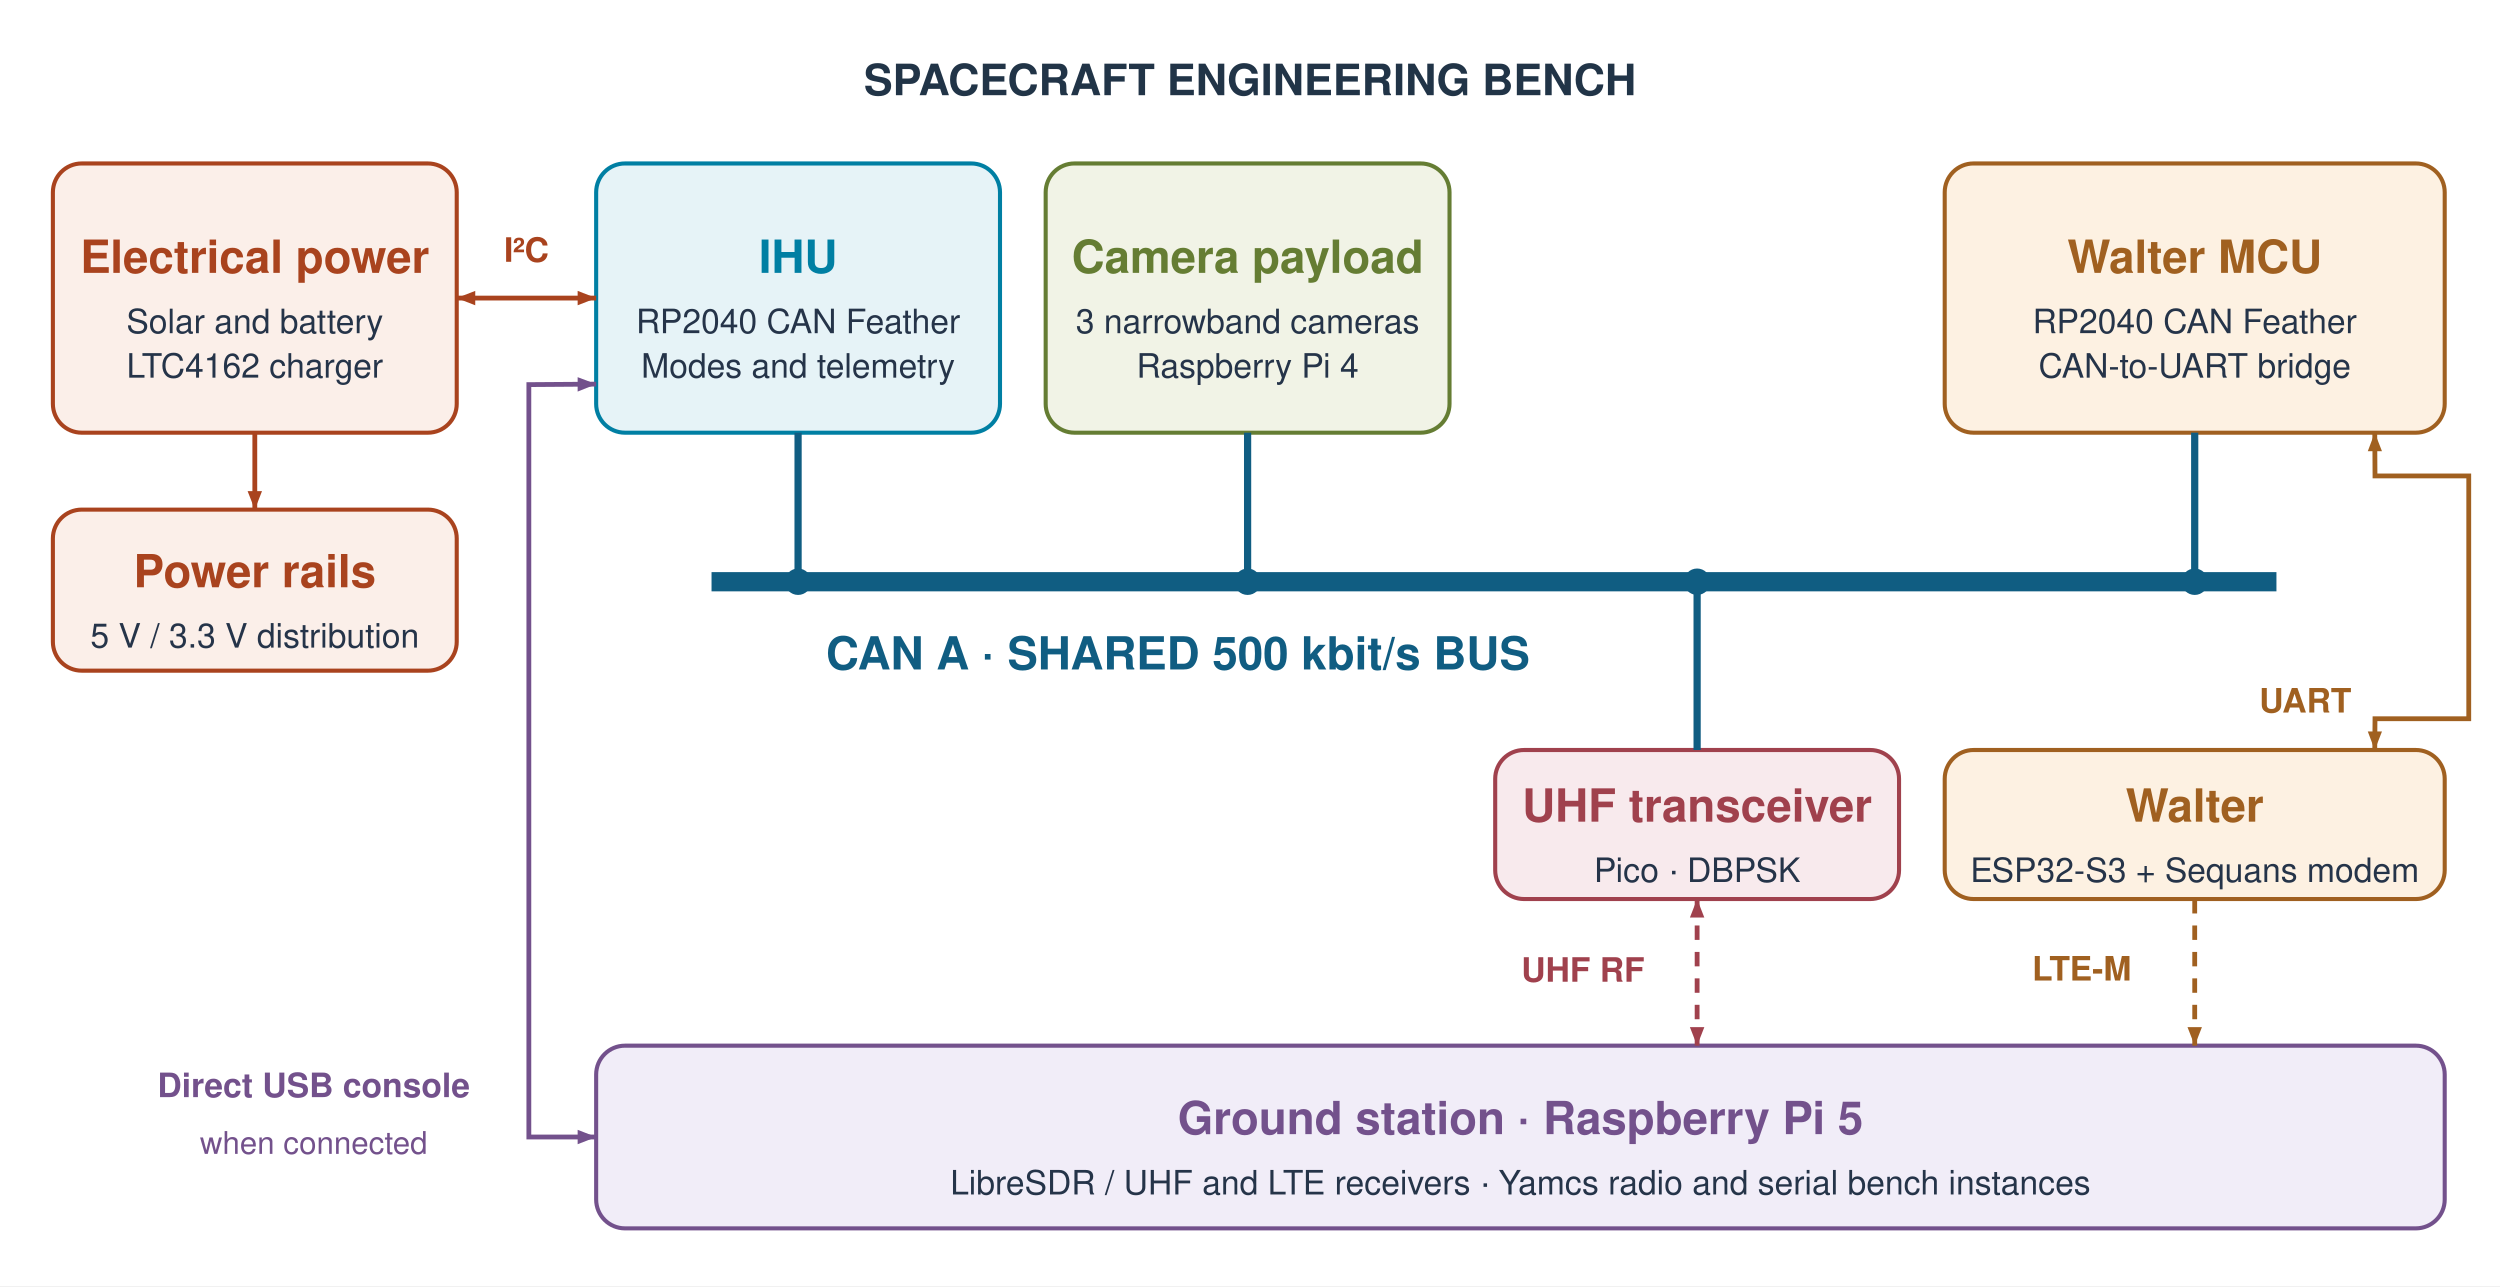
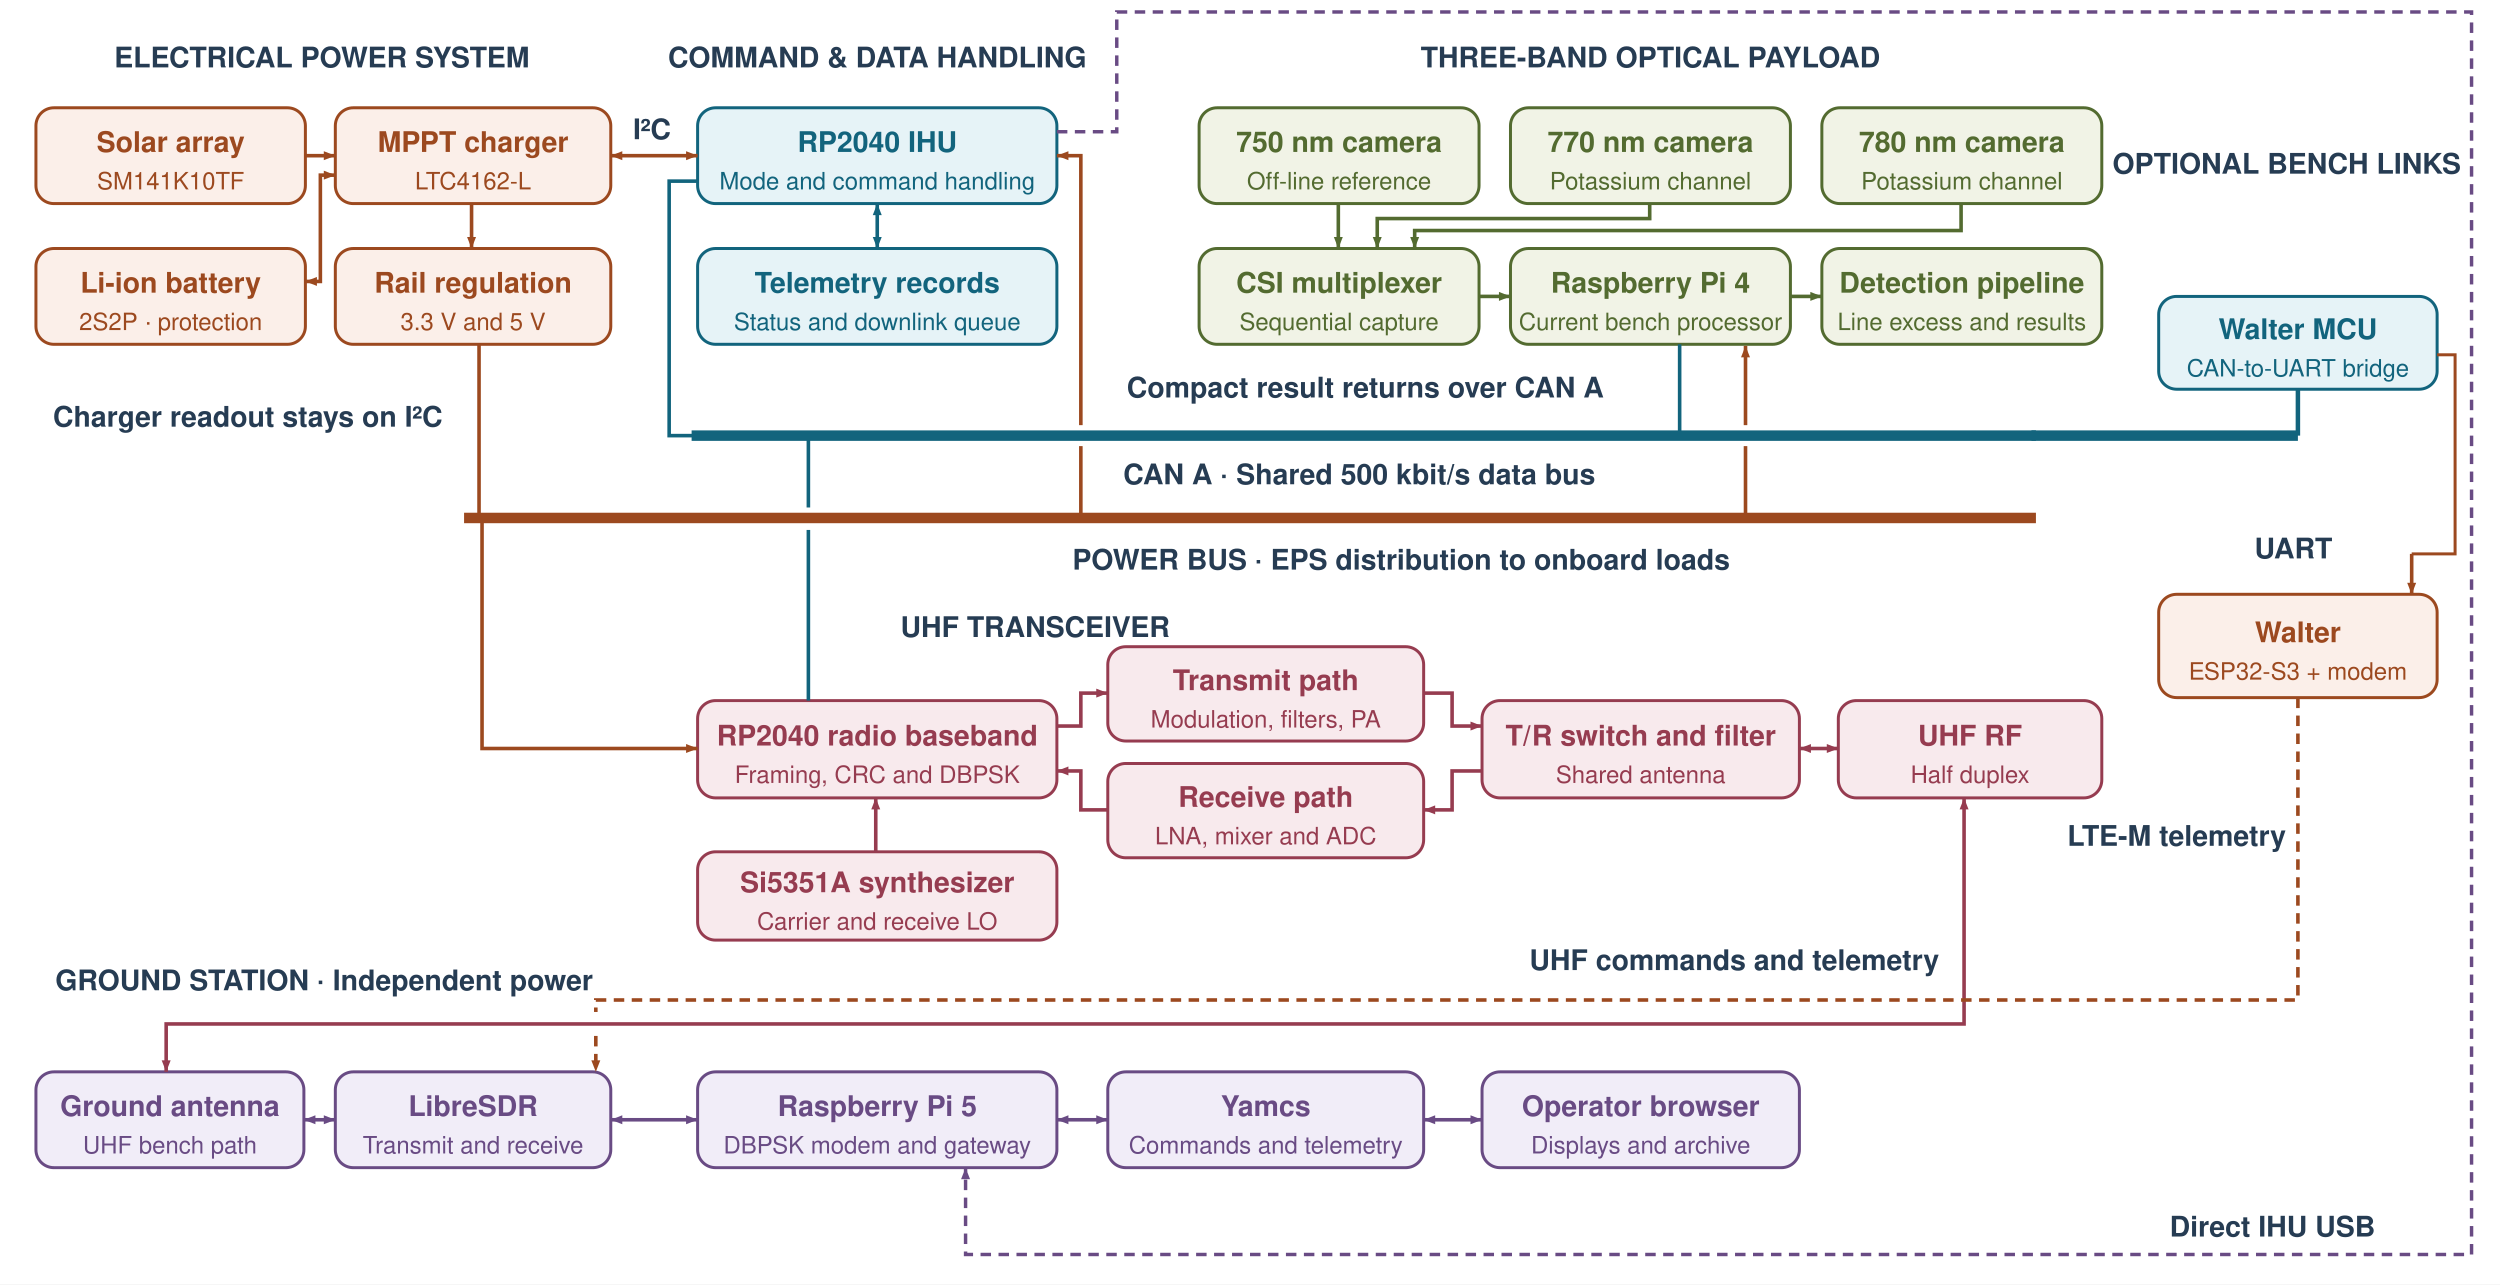
- <svg xmlns="http://www.w3.org/2000/svg" width="1040" height="535" viewBox="0 0 1040 535" font-family="Helvetica, Arial, sans-serif">
-   <rect width="1040" height="535" fill="#FFFFFF" />
-   <text x="520.0" y="39.6" font-size="18" text-anchor="middle" fill="#213447" font-weight="bold">SPACECRAFT ENGINEERING BENCH</text>
-   <rect x="22.0" y="68.0" width="168.0" height="112.0" rx="12" fill="#FBEFE9" stroke="#A9431E" stroke-width="1.7" />
-   <text x="106.0" y="113.5" font-size="19" text-anchor="middle" fill="#A9431E" font-weight="bold">Electrical power</text>
-   <text x="106.0" y="138.6" font-size="14" text-anchor="middle" fill="#253449">Solar and battery</text>
-   <text x="106.0" y="157.1" font-size="14" text-anchor="middle" fill="#253449">LTC4162 charger</text>
-   <rect x="248.0" y="68.0" width="168.0" height="112.0" rx="12" fill="#E6F3F7" stroke="#007FA3" stroke-width="1.7" />
-   <text x="332.0" y="113.5" font-size="19" text-anchor="middle" fill="#007FA3" font-weight="bold">IHU</text>
-   <text x="332.0" y="138.6" font-size="14" text-anchor="middle" fill="#253449">RP2040 CAN Feather</text>
-   <text x="332.0" y="157.1" font-size="14" text-anchor="middle" fill="#253449">Modes and telemetry</text>
-   <rect x="435.0" y="68.0" width="168.0" height="112.0" rx="12" fill="#F1F3E6" stroke="#657D33" stroke-width="1.7" />
-   <text x="519.0" y="113.5" font-size="19" text-anchor="middle" fill="#657D33" font-weight="bold">Camera payload</text>
-   <text x="519.0" y="138.6" font-size="14" text-anchor="middle" fill="#253449">3 narrowband cameras</text>
-   <text x="519.0" y="157.1" font-size="14" text-anchor="middle" fill="#253449">Raspberry Pi 4</text>
-   <rect x="622.0" y="312.0" width="168.0" height="62.0" rx="12" fill="#F8EAED" stroke="#A0414D" stroke-width="1.7" />
-   <text x="706.0" y="341.8" font-size="19" text-anchor="middle" fill="#A0414D" font-weight="bold">UHF transceiver</text>
-   <text x="706.0" y="366.9" font-size="14" text-anchor="middle" fill="#253449">Pico · DBPSK</text>
-   <rect x="809.0" y="68.0" width="208.0" height="112.0" rx="12" fill="#FDF1E2" stroke="#A06020" stroke-width="1.7" />
-   <text x="913.0" y="113.5" font-size="19" text-anchor="middle" fill="#A06020" font-weight="bold">Walter MCU</text>
-   <text x="913.0" y="138.6" font-size="14" text-anchor="middle" fill="#253449">RP2040 CAN Feather</text>
-   <text x="913.0" y="157.1" font-size="14" text-anchor="middle" fill="#253449">CAN-to-UART bridge</text>
-   <text x="219.0" y="108.9" font-size="14" text-anchor="middle" fill="#A9431E" font-weight="bold">I²C</text>
-   <rect x="22.0" y="212.0" width="168.0" height="67.0" rx="12" fill="#FBEFE9" stroke="#A9431E" stroke-width="1.7" />
-   <text x="106.0" y="244.3" font-size="19" text-anchor="middle" fill="#A9431E" font-weight="bold">Power rails</text>
-   <text x="106.0" y="269.4" font-size="14" text-anchor="middle" fill="#253449">5 V / 3.3 V distribution</text>
-   <text x="490.0" y="278.5" font-size="19" text-anchor="middle" fill="#105D82" font-weight="bold">CAN A  ·  SHARED 500 kbit/s BUS</text>
-   <rect x="327.0" y="237.0" width="10.0" height="10.0" rx="5" fill="#105D82" stroke="#105D82" stroke-width="1" />
-   <rect x="514.0" y="237.0" width="10.0" height="10.0" rx="5" fill="#105D82" stroke="#105D82" stroke-width="1" />
-   <rect x="701.0" y="237.0" width="10.0" height="10.0" rx="5" fill="#105D82" stroke="#105D82" stroke-width="1" />
-   <rect x="908.0" y="237.0" width="10.0" height="10.0" rx="5" fill="#105D82" stroke="#105D82" stroke-width="1" />
-   <rect x="809.0" y="312.0" width="208.0" height="62.0" rx="12" fill="#FDF1E2" stroke="#A06020" stroke-width="1.7" />
-   <text x="913.0" y="341.8" font-size="19" text-anchor="middle" fill="#A06020" font-weight="bold">Walter</text>
-   <text x="913.0" y="366.9" font-size="14" text-anchor="middle" fill="#253449">ESP32-S3 + Sequans modem</text>
-   <text x="959.0" y="296.4" font-size="14" text-anchor="middle" fill="#A06020" font-weight="bold">UART</text>
-   <rect x="248.0" y="435.0" width="769.0" height="76.0" rx="12" fill="#F1EDF8" stroke="#73518C" stroke-width="1.7" />
-   <text x="632.5" y="471.8" font-size="19" text-anchor="middle" fill="#73518C" font-weight="bold">Ground station  ·  Raspberry Pi 5</text>
-   <text x="632.5" y="496.9" font-size="14" text-anchor="middle" fill="#253449">LibreSDR / UHF and LTE receivers  ·  Yamcs radio and serial bench instances</text>
-   <text x="658.5" y="408.4" font-size="14" text-anchor="middle" fill="#A0414D" font-weight="bold">UHF RF</text>
-   <text x="866.0" y="407.9" font-size="14" text-anchor="middle" fill="#A06020" font-weight="bold">LTE-M</text>
-   <text x="130.5" y="456.4" font-size="14" text-anchor="middle" fill="#73518C" font-weight="bold">Direct USB console</text>
-   <text x="130.5" y="480.0" font-size="13" text-anchor="middle" fill="#73518C">when connected</text>
-   <path d="M190.0,124.0 L248.0,124.0" fill="none" stroke="#A9431E" stroke-width="2" />
-   <polygon points="248.0,124.0 240.3,127.0 240.3,121.0" fill="#A9431E" />
-   <polygon points="190.0,124.0 197.7,121.0 197.7,127.0" fill="#A9431E" />
-   <path d="M106.0,180.0 L106.0,212.0" fill="none" stroke="#A9431E" stroke-width="2" />
-   <polygon points="106.0,212.0 103.0,204.3 109.0,204.3" fill="#A9431E" />
-   <path d="M296.0,242.0 L947.0,242.0" fill="none" stroke="#105D82" stroke-width="8" />
-   <path d="M332.0,180.0 L332.0,242.0" fill="none" stroke="#105D82" stroke-width="3" />
-   <path d="M519.0,180.0 L519.0,242.0" fill="none" stroke="#105D82" stroke-width="3" />
-   <path d="M706.0,312.0 L706.0,242.0" fill="none" stroke="#105D82" stroke-width="3" />
-   <path d="M913.0,180.0 L913.0,242.0" fill="none" stroke="#105D82" stroke-width="3" />
-   <path d="M987.9,180.0 L988.0,198.0 L1027.0,198.0 L1027.0,299.0 L988.0,299.0 L987.9,312.0" fill="none" stroke="#A06020" stroke-width="2" />
-   <polygon points="987.9,312.0 985.0,304.3 990.9,304.3" fill="#A06020" />
-   <polygon points="987.9,180.0 990.9,187.7 985.0,187.7" fill="#A06020" />
-   <path d="M706.0,374.0 L706.0,435.0" fill="none" stroke="#A0414D" stroke-width="2" stroke-dasharray="6 5" />
-   <polygon points="706.0,435.0 703.0,427.3 709.0,427.3" fill="#A0414D" />
-   <polygon points="706.0,374.0 709.0,381.7 703.0,381.7" fill="#A0414D" />
-   <path d="M913.0,374.0 L913.0,435.0" fill="none" stroke="#A06020" stroke-width="2" stroke-dasharray="6 5" />
-   <polygon points="913.0,435.0 910.0,427.3 916.0,427.3" fill="#A06020" />
-   <path d="M248.0,159.8 L220.0,160.0 L220.0,473.0 L248.0,473.0" fill="none" stroke="#73518C" stroke-width="2" />
-   <polygon points="248.0,473.0 240.3,476.0 240.3,470.0" fill="#73518C" />
-   <polygon points="248.0,159.8 240.3,162.9 240.3,156.9" fill="#73518C" />
+ <svg xmlns="http://www.w3.org/2000/svg" width="1670" height="858" viewBox="0 0 1670 858" font-family="Helvetica, Arial, sans-serif">
+   <rect width="1670" height="858" fill="#FFFFFF" />
+   <rect x="24.0" y="72.0" width="180.0" height="64.0" rx="12" fill="#FBEFE9" stroke="#9C491F" stroke-width="2" />
+   <text x="114.0" y="101.5" font-size="19" text-anchor="middle" fill="#9C491F" font-weight="bold">Solar array</text>
+   <text x="114.0" y="126.5" font-size="16" text-anchor="middle" fill="#9C491F">SM141K10TF</text>
+   <rect x="224.0" y="72.0" width="184.0" height="64.0" rx="12" fill="#FBEFE9" stroke="#9C491F" stroke-width="2" />
+   <text x="316.0" y="101.5" font-size="19" text-anchor="middle" fill="#9C491F" font-weight="bold">MPPT charger</text>
+   <text x="316.0" y="126.5" font-size="16" text-anchor="middle" fill="#9C491F">LTC4162-L</text>
+   <rect x="24.0" y="166.0" width="180.0" height="64.0" rx="12" fill="#FBEFE9" stroke="#9C491F" stroke-width="2" />
+   <text x="114.0" y="195.5" font-size="19" text-anchor="middle" fill="#9C491F" font-weight="bold">Li-ion battery</text>
+   <text x="114.0" y="220.5" font-size="16" text-anchor="middle" fill="#9C491F">2S2P · protection</text>
+   <rect x="224.0" y="166.0" width="184.0" height="64.0" rx="12" fill="#FBEFE9" stroke="#9C491F" stroke-width="2" />
+   <text x="316.0" y="195.5" font-size="19" text-anchor="middle" fill="#9C491F" font-weight="bold">Rail regulation</text>
+   <text x="316.0" y="220.5" font-size="16" text-anchor="middle" fill="#9C491F">3.3 V and 5 V</text>
+   <rect x="466.0" y="72.0" width="240.0" height="64.0" rx="12" fill="#E6F3F7" stroke="#12647D" stroke-width="2" />
+   <text x="586.0" y="101.5" font-size="19" text-anchor="middle" fill="#12647D" font-weight="bold">RP2040 IHU</text>
+   <text x="586.0" y="126.5" font-size="16" text-anchor="middle" fill="#12647D">Mode and command handling</text>
+   <rect x="466.0" y="166.0" width="240.0" height="64.0" rx="12" fill="#E6F3F7" stroke="#12647D" stroke-width="2" />
+   <text x="586.0" y="195.5" font-size="19" text-anchor="middle" fill="#12647D" font-weight="bold">Telemetry records</text>
+   <text x="586.0" y="220.5" font-size="16" text-anchor="middle" fill="#12647D">Status and downlink queue</text>
+   <rect x="801.0" y="72.0" width="187.0" height="64.0" rx="12" fill="#F1F3E6" stroke="#536B30" stroke-width="2" />
+   <text x="894.5" y="101.5" font-size="19" text-anchor="middle" fill="#536B30" font-weight="bold">750 nm camera</text>
+   <text x="894.5" y="126.5" font-size="16" text-anchor="middle" fill="#536B30">Off-line reference</text>
+   <rect x="1009.0" y="72.0" width="187.0" height="64.0" rx="12" fill="#F1F3E6" stroke="#536B30" stroke-width="2" />
+   <text x="1102.5" y="101.5" font-size="19" text-anchor="middle" fill="#536B30" font-weight="bold">770 nm camera</text>
+   <text x="1102.5" y="126.5" font-size="16" text-anchor="middle" fill="#536B30">Potassium channel</text>
+   <rect x="1217.0" y="72.0" width="187.0" height="64.0" rx="12" fill="#F1F3E6" stroke="#536B30" stroke-width="2" />
+   <text x="1310.5" y="101.5" font-size="19" text-anchor="middle" fill="#536B30" font-weight="bold">780 nm camera</text>
+   <text x="1310.5" y="126.5" font-size="16" text-anchor="middle" fill="#536B30">Potassium channel</text>
+   <rect x="801.0" y="166.0" width="187.0" height="64.0" rx="12" fill="#F1F3E6" stroke="#536B30" stroke-width="2" />
+   <text x="894.5" y="195.5" font-size="19" text-anchor="middle" fill="#536B30" font-weight="bold">CSI multiplexer</text>
+   <text x="894.5" y="220.5" font-size="16" text-anchor="middle" fill="#536B30">Sequential capture</text>
+   <rect x="1009.0" y="166.0" width="187.0" height="64.0" rx="12" fill="#F1F3E6" stroke="#536B30" stroke-width="2" />
+   <text x="1102.5" y="195.5" font-size="19" text-anchor="middle" fill="#536B30" font-weight="bold">Raspberry Pi 4</text>
+   <text x="1102.5" y="220.5" font-size="16" text-anchor="middle" fill="#536B30">Current bench processor</text>
+   <rect x="1217.0" y="166.0" width="187.0" height="64.0" rx="12" fill="#F1F3E6" stroke="#536B30" stroke-width="2" />
+   <text x="1310.5" y="195.5" font-size="19" text-anchor="middle" fill="#536B30" font-weight="bold">Detection pipeline</text>
+   <text x="1310.5" y="220.5" font-size="16" text-anchor="middle" fill="#536B30">Line excess and results</text>
+   <rect x="466.0" y="468.0" width="240.0" height="65.0" rx="12" fill="#F8EAED" stroke="#963C50" stroke-width="2" />
+   <text x="586.0" y="498.0" font-size="19" text-anchor="middle" fill="#963C50" font-weight="bold">RP2040 radio baseband</text>
+   <text x="586.0" y="523.0" font-size="16" text-anchor="middle" fill="#963C50">Framing, CRC and DBPSK</text>
+   <rect x="740.0" y="432.0" width="211.0" height="63.0" rx="12" fill="#F8EAED" stroke="#963C50" stroke-width="2" />
+   <text x="845.5" y="461.0" font-size="19" text-anchor="middle" fill="#963C50" font-weight="bold">Transmit path</text>
+   <text x="845.5" y="486.0" font-size="16" text-anchor="middle" fill="#963C50">Modulation, filters, PA</text>
+   <rect x="740.0" y="510.0" width="211.0" height="63.0" rx="12" fill="#F8EAED" stroke="#963C50" stroke-width="2" />
+   <text x="845.5" y="539.0" font-size="19" text-anchor="middle" fill="#963C50" font-weight="bold">Receive path</text>
+   <text x="845.5" y="564.0" font-size="16" text-anchor="middle" fill="#963C50">LNA, mixer and ADC</text>
+   <rect x="990.0" y="468.0" width="212.0" height="65.0" rx="12" fill="#F8EAED" stroke="#963C50" stroke-width="2" />
+   <text x="1096.0" y="498.0" font-size="19" text-anchor="middle" fill="#963C50" font-weight="bold">T/R switch and filter</text>
+   <text x="1096.0" y="523.0" font-size="16" text-anchor="middle" fill="#963C50">Shared antenna</text>
+   <rect x="466.0" y="569.0" width="240.0" height="59.0" rx="12" fill="#F8EAED" stroke="#963C50" stroke-width="2" />
+   <text x="586.0" y="596.0" font-size="19" text-anchor="middle" fill="#963C50" font-weight="bold">Si5351A synthesizer</text>
+   <text x="586.0" y="621.0" font-size="16" text-anchor="middle" fill="#963C50">Carrier and receive LO</text>
+   <rect x="1228.0" y="468.0" width="176.0" height="65.0" rx="12" fill="#F8EAED" stroke="#963C50" stroke-width="2" />
+   <text x="1316.0" y="498.0" font-size="19" text-anchor="middle" fill="#963C50" font-weight="bold">UHF RF</text>
+   <text x="1316.0" y="523.0" font-size="16" text-anchor="middle" fill="#963C50">Half duplex</text>
+   <rect x="24.0" y="716.0" width="179.0" height="64.0" rx="12" fill="#F1EDF8" stroke="#694B84" stroke-width="2" />
+   <text x="113.5" y="745.5" font-size="19" text-anchor="middle" fill="#694B84" font-weight="bold">Ground antenna</text>
+   <text x="113.5" y="770.5" font-size="16" text-anchor="middle" fill="#694B84">UHF bench path</text>
+   <rect x="224.0" y="716.0" width="184.0" height="64.0" rx="12" fill="#F1EDF8" stroke="#694B84" stroke-width="2" />
+   <text x="316.0" y="745.5" font-size="19" text-anchor="middle" fill="#694B84" font-weight="bold">LibreSDR</text>
+   <text x="316.0" y="770.5" font-size="16" text-anchor="middle" fill="#694B84">Transmit and receive</text>
+   <rect x="466.0" y="716.0" width="240.0" height="64.0" rx="12" fill="#F1EDF8" stroke="#694B84" stroke-width="2" />
+   <text x="586.0" y="745.5" font-size="19" text-anchor="middle" fill="#694B84" font-weight="bold">Raspberry Pi 5</text>
+   <text x="586.0" y="770.5" font-size="16" text-anchor="middle" fill="#694B84">DBPSK modem and gateway</text>
+   <rect x="740.0" y="716.0" width="211.0" height="64.0" rx="12" fill="#F1EDF8" stroke="#694B84" stroke-width="2" />
+   <text x="845.5" y="745.5" font-size="19" text-anchor="middle" fill="#694B84" font-weight="bold">Yamcs</text>
+   <text x="845.5" y="770.5" font-size="16" text-anchor="middle" fill="#694B84">Commands and telemetry</text>
+   <rect x="990.0" y="716.0" width="212.0" height="64.0" rx="12" fill="#F1EDF8" stroke="#694B84" stroke-width="2" />
+   <text x="1096.0" y="745.5" font-size="19" text-anchor="middle" fill="#694B84" font-weight="bold">Operator browser</text>
+   <text x="1096.0" y="770.5" font-size="16" text-anchor="middle" fill="#694B84">Displays and archive</text>
+   <rect x="24.0" y="20.0" width="382.0" height="34.0" rx="12" fill="none" stroke="none" stroke-width="2" />
+   <text x="215.0" y="45.0" font-size="19" text-anchor="middle" fill="#263C53" font-weight="bold">ELECTRICAL POWER SYSTEM</text>
+   <rect x="466.0" y="20.0" width="240.0" height="34.0" rx="12" fill="none" stroke="none" stroke-width="2" />
+   <text x="586.0" y="45.0" font-size="19" text-anchor="middle" fill="#263C53" font-weight="bold">COMMAND &amp; DATA HANDLING</text>
+   <rect x="801.0" y="20.0" width="603.0" height="34.0" rx="12" fill="none" stroke="none" stroke-width="2" />
+   <text x="1102.5" y="45.0" font-size="19" text-anchor="middle" fill="#263C53" font-weight="bold">THREE-BAND OPTICAL PAYLOAD</text>
+   <rect x="728.0" y="297.0" width="360.0" height="37.0" rx="12" fill="none" stroke="none" stroke-width="2" />
+   <text x="908.0" y="323.5" font-size="19" text-anchor="middle" fill="#263C53" font-weight="bold">CAN A · Shared 500 kbit/s data bus</text>
+   <rect x="691.0" y="354.0" width="490.0" height="37.0" rx="12" fill="none" stroke="none" stroke-width="2" />
+   <text x="936.0" y="380.5" font-size="19" text-anchor="middle" fill="#263C53" font-weight="bold">POWER BUS · EPS distribution to onboard loads</text>
+   <rect x="403.0" y="73.0" width="65.0" height="24.0" rx="12" fill="none" stroke="none" stroke-width="2" />
+   <text x="435.5" y="93.0" font-size="19" text-anchor="middle" fill="#263C53" font-weight="bold">I²C</text>
+   <rect x="574.0" y="401.0" width="235.0" height="33.0" rx="12" fill="none" stroke="none" stroke-width="2" />
+   <text x="691.5" y="425.5" font-size="19" text-anchor="middle" fill="#263C53" font-weight="bold">UHF TRANSCEIVER</text>
+   <rect x="1012.0" y="624.0" width="293.0" height="32.0" rx="12" fill="none" stroke="none" stroke-width="2" />
+   <text x="1158.5" y="648.0" font-size="19" text-anchor="middle" fill="#263C53" font-weight="bold">UHF commands and telemetry</text>
+   <rect x="24.0" y="636.0" width="385.0" height="35.0" rx="12" fill="none" stroke="none" stroke-width="2" />
+   <text x="216.5" y="661.5" font-size="19" text-anchor="middle" fill="#263C53" font-weight="bold">GROUND STATION · Independent power</text>
+   <rect x="16.0" y="259.0" width="299.0" height="36.0" rx="12" fill="none" stroke="none" stroke-width="2" />
+   <text x="165.5" y="285.0" font-size="19" text-anchor="middle" fill="#263C53" font-weight="bold">Charger readout stays on I²C</text>
+   <rect x="737.0" y="240.0" width="350.0" height="35.0" rx="12" fill="none" stroke="none" stroke-width="2" />
+   <text x="912.0" y="265.5" font-size="19" text-anchor="middle" fill="#263C53" font-weight="bold">Compact result returns over CAN A</text>
+   <rect x="1405.0" y="90.0" width="245.0" height="36.0" rx="12" fill="none" stroke="none" stroke-width="2" />
+   <text x="1527.5" y="116.0" font-size="19" text-anchor="middle" fill="#263C53" font-weight="bold">OPTIONAL BENCH LINKS</text>
+   <rect x="1442.0" y="198.0" width="186.0" height="62.0" rx="12" fill="#E6F3F7" stroke="#12647D" stroke-width="2" />
+   <text x="1535.0" y="226.5" font-size="19" text-anchor="middle" fill="#12647D" font-weight="bold">Walter MCU</text>
+   <text x="1535.0" y="251.5" font-size="16" text-anchor="middle" fill="#12647D">CAN-to-UART bridge</text>
+   <rect x="1442.0" y="397.0" width="186.0" height="69.0" rx="12" fill="#FBEFE9" stroke="#9C491F" stroke-width="2" />
+   <text x="1535.0" y="429.0" font-size="19" text-anchor="middle" fill="#9C491F" font-weight="bold">Walter</text>
+   <text x="1535.0" y="454.0" font-size="16" text-anchor="middle" fill="#9C491F">ESP32-S3 + modem</text>
+   <rect x="1480.0" y="352.0" width="104.0" height="26.0" rx="12" fill="none" stroke="none" stroke-width="2" />
+   <text x="1532.0" y="373.0" font-size="19" text-anchor="middle" fill="#263C53" font-weight="bold">UART</text>
+   <rect x="1380.0" y="538.0" width="148.0" height="38.0" rx="12" fill="none" stroke="none" stroke-width="2" />
+   <text x="1454.0" y="565.0" font-size="19" text-anchor="middle" fill="#263C53" font-weight="bold">LTE-M telemetry</text>
+   <rect x="1408.0" y="804.0" width="220.0" height="28.0" rx="12" fill="none" stroke="none" stroke-width="2" />
+   <text x="1518.0" y="826.0" font-size="19" text-anchor="middle" fill="#263C53" font-weight="bold">Direct IHU USB</text>
+   <path d="M204.0,104.0 L224.0,104.0" fill="none" stroke="#9C491F" stroke-width="2.4" />
+   <polygon points="224.0,104.0 216.3,107.0 216.3,101.0" fill="#9C491F" />
+   <path d="M204.0,188.0 L214.0,188.0 L214.0,117.0 L224.0,117.0" fill="none" stroke="#9C491F" stroke-width="2.4" />
+   <polygon points="224.0,117.0 216.3,120.0 216.3,114.0" fill="#9C491F" />
+   <polygon points="204.0,188.0 211.7,185.0 211.7,191.0" fill="#9C491F" />
+   <path d="M315.0,136.0 L315.0,166.0" fill="none" stroke="#9C491F" stroke-width="2.4" />
+   <polygon points="315.0,166.0 312.0,158.3 318.0,158.3" fill="#9C491F" />
+   <path d="M408.0,104.0 L466.0,104.0" fill="none" stroke="#9C491F" stroke-width="2.4" />
+   <polygon points="466.0,104.0 458.3,107.0 458.3,101.0" fill="#9C491F" />
+   <polygon points="408.0,104.0 415.7,101.0 415.7,107.0" fill="#9C491F" />
+   <path d="M586.0,136.0 L586.0,166.0" fill="none" stroke="#12647D" stroke-width="2.4" />
+   <polygon points="586.0,166.0 583.0,158.3 589.0,158.3" fill="#12647D" />
+   <polygon points="586.0,136.0 589.0,143.7 583.0,143.7" fill="#12647D" />
+   <path d="M988.0,198.0 L1009.0,198.0" fill="none" stroke="#536B30" stroke-width="2.4" />
+   <polygon points="1009.0,198.0 1001.3,201.0 1001.3,195.0" fill="#536B30" />
+   <path d="M1196.0,198.0 L1217.0,198.0" fill="none" stroke="#536B30" stroke-width="2.4" />
+   <polygon points="1217.0,198.0 1209.3,201.0 1209.3,195.0" fill="#536B30" />
+   <path d="M894.0,136.0 L894.0,166.0" fill="none" stroke="#536B30" stroke-width="2.4" />
+   <polygon points="894.0,166.0 891.0,158.3 897.0,158.3" fill="#536B30" />
+   <path d="M1102.0,136.0 L1102.0,146.0 L920.0,146.0 L920.0,166.0" fill="none" stroke="#536B30" stroke-width="2.4" />
+   <polygon points="920.0,166.0 917.0,158.3 923.0,158.3" fill="#536B30" />
+   <path d="M1310.0,136.0 L1310.0,154.0 L945.0,154.0 L945.0,166.0" fill="none" stroke="#536B30" stroke-width="2.4" />
+   <polygon points="945.0,166.0 942.0,158.3 948.0,158.3" fill="#536B30" />
+   <path d="M466.0,121.0 L447.0,121.0 L447.0,291.0 L481.0,291.0" fill="none" stroke="#12647D" stroke-width="2.4" />
+   <path d="M1122.0,230.0 L1122.0,291.0" fill="none" stroke="#12647D" stroke-width="2.4" />
+   <path d="M462.0,291.0 L1360.0,291.0" fill="none" stroke="#12647D" stroke-width="7" />
+   <path d="M540.0,291.0 L540.0,339.0" fill="none" stroke="#12647D" stroke-width="2.4" />
+   <path d="M540.0,354.0 L540.0,468.0" fill="none" stroke="#12647D" stroke-width="2.4" />
+   <path d="M320.0,230.0 L320.0,346.0" fill="none" stroke="#9C491F" stroke-width="2.4" />
+   <path d="M310.0,346.0 L1360.0,346.0" fill="none" stroke="#9C491F" stroke-width="7" />
+   <path d="M722.0,346.0 L722.0,298.0" fill="none" stroke="#9C491F" stroke-width="2.4" />
+   <path d="M722.0,284.0 L722.0,104.0 L706.0,104.0" fill="none" stroke="#9C491F" stroke-width="2.4" />
+   <polygon points="706.0,104.0 713.7,101.0 713.7,107.0" fill="#9C491F" />
+   <path d="M1166.0,346.0 L1166.0,298.0" fill="none" stroke="#9C491F" stroke-width="2.4" />
+   <path d="M1166.0,284.0 L1166.0,231.0" fill="none" stroke="#9C491F" stroke-width="2.4" />
+   <polygon points="1166.0,231.0 1169.0,238.7 1163.0,238.7" fill="#9C491F" />
+   <path d="M322.0,346.0 L322.0,500.0 L466.0,500.0" fill="none" stroke="#9C491F" stroke-width="2.4" />
+   <polygon points="466.0,500.0 458.3,503.0 458.3,497.0" fill="#9C491F" />
+   <path d="M706.0,485.0 L722.0,485.0 L722.0,463.0 L740.0,463.0" fill="none" stroke="#963C50" stroke-width="2.4" />
+   <polygon points="740.0,463.0 732.3,466.0 732.3,460.0" fill="#963C50" />
+   <path d="M951.0,463.0 L970.0,463.0 L970.0,485.0 L990.0,485.0" fill="none" stroke="#963C50" stroke-width="2.4" />
+   <polygon points="990.0,485.0 982.3,488.0 982.3,482.0" fill="#963C50" />
+   <path d="M990.0,515.0 L970.0,515.0 L970.0,541.0 L951.0,541.0" fill="none" stroke="#963C50" stroke-width="2.4" />
+   <polygon points="951.0,541.0 958.7,538.0 958.7,544.0" fill="#963C50" />
+   <path d="M740.0,541.0 L722.0,541.0 L722.0,515.0 L706.0,515.0" fill="none" stroke="#963C50" stroke-width="2.4" />
+   <polygon points="706.0,515.0 713.7,512.0 713.7,518.0" fill="#963C50" />
+   <path d="M585.0,569.0 L585.0,533.0" fill="none" stroke="#963C50" stroke-width="2.4" />
+   <polygon points="585.0,533.0 588.0,540.7 582.0,540.7" fill="#963C50" />
+   <path d="M1202.0,500.0 L1228.0,500.0" fill="none" stroke="#963C50" stroke-width="2.4" />
+   <polygon points="1228.0,500.0 1220.3,503.0 1220.3,497.0" fill="#963C50" />
+   <polygon points="1202.0,500.0 1209.7,497.0 1209.7,503.0" fill="#963C50" />
+   <path d="M1312.0,533.0 L1312.0,684.0 L111.0,684.0 L111.0,716.0" fill="none" stroke="#963C50" stroke-width="2.4" />
+   <polygon points="111.0,716.0 108.0,708.3 114.0,708.3" fill="#963C50" />
+   <polygon points="1312.0,533.0 1315.0,540.7 1309.0,540.7" fill="#963C50" />
+   <path d="M203.0,748.0 L224.0,748.0" fill="none" stroke="#694B84" stroke-width="2.4" />
+   <polygon points="224.0,748.0 216.3,751.0 216.3,745.0" fill="#694B84" />
+   <polygon points="203.0,748.0 210.7,745.0 210.7,751.0" fill="#694B84" />
+   <path d="M408.0,748.0 L466.0,748.0" fill="none" stroke="#694B84" stroke-width="2.4" />
+   <polygon points="466.0,748.0 458.3,751.0 458.3,745.0" fill="#694B84" />
+   <polygon points="408.0,748.0 415.7,745.0 415.7,751.0" fill="#694B84" />
+   <path d="M706.0,748.0 L740.0,748.0" fill="none" stroke="#694B84" stroke-width="2.4" />
+   <polygon points="740.0,748.0 732.3,751.0 732.3,745.0" fill="#694B84" />
+   <polygon points="706.0,748.0 713.7,745.0 713.7,751.0" fill="#694B84" />
+   <path d="M951.0,748.0 L990.0,748.0" fill="none" stroke="#694B84" stroke-width="2.4" />
+   <polygon points="990.0,748.0 982.3,751.0 982.3,745.0" fill="#694B84" />
+   <polygon points="951.0,748.0 958.7,745.0 958.7,751.0" fill="#694B84" />
+   <path d="M1357.0,291.0 L1535.0,291.0" fill="none" stroke="#12647D" stroke-width="7" />
+   <path d="M1535.0,291.0 L1535.0,260.0" fill="none" stroke="#12647D" stroke-width="3" />
+   <path d="M1628.0,237.0 L1640.0,237.0 L1640.0,370.0 L1611.0,370.0" fill="none" stroke="#9C491F" stroke-width="2" />
+   <path d="M1611.0,370.0 L1611.0,397.0" fill="none" stroke="#9C491F" stroke-width="2.4" />
+   <polygon points="1611.0,397.0 1608.0,389.3 1614.0,389.3" fill="#9C491F" />
+   <path d="M1535.0,466.0 L1535.0,668.0 L398.0,668.0 L398.0,676.0" fill="none" stroke="#9C491F" stroke-width="2.4" stroke-dasharray="7 5" />
+   <path d="M706.0,88.0 L746.0,88.0 L746.0,8.0 L1651.0,8.0 L1651.0,838.0 L645.0,838.0 L645.0,780.0" fill="none" stroke="#694B84" stroke-width="2.3" stroke-dasharray="7 5" />
+   <polygon points="645.0,780.0 648.0,787.7 642.0,787.7" fill="#694B84" />
+   <path d="M398.0,692.0 L398.0,716.0" fill="none" stroke="#9C491F" stroke-width="2.4" stroke-dasharray="7 5" />
+   <polygon points="398.0,716.0 395.0,708.3 401.0,708.3" fill="#9C491F" />
</svg>
